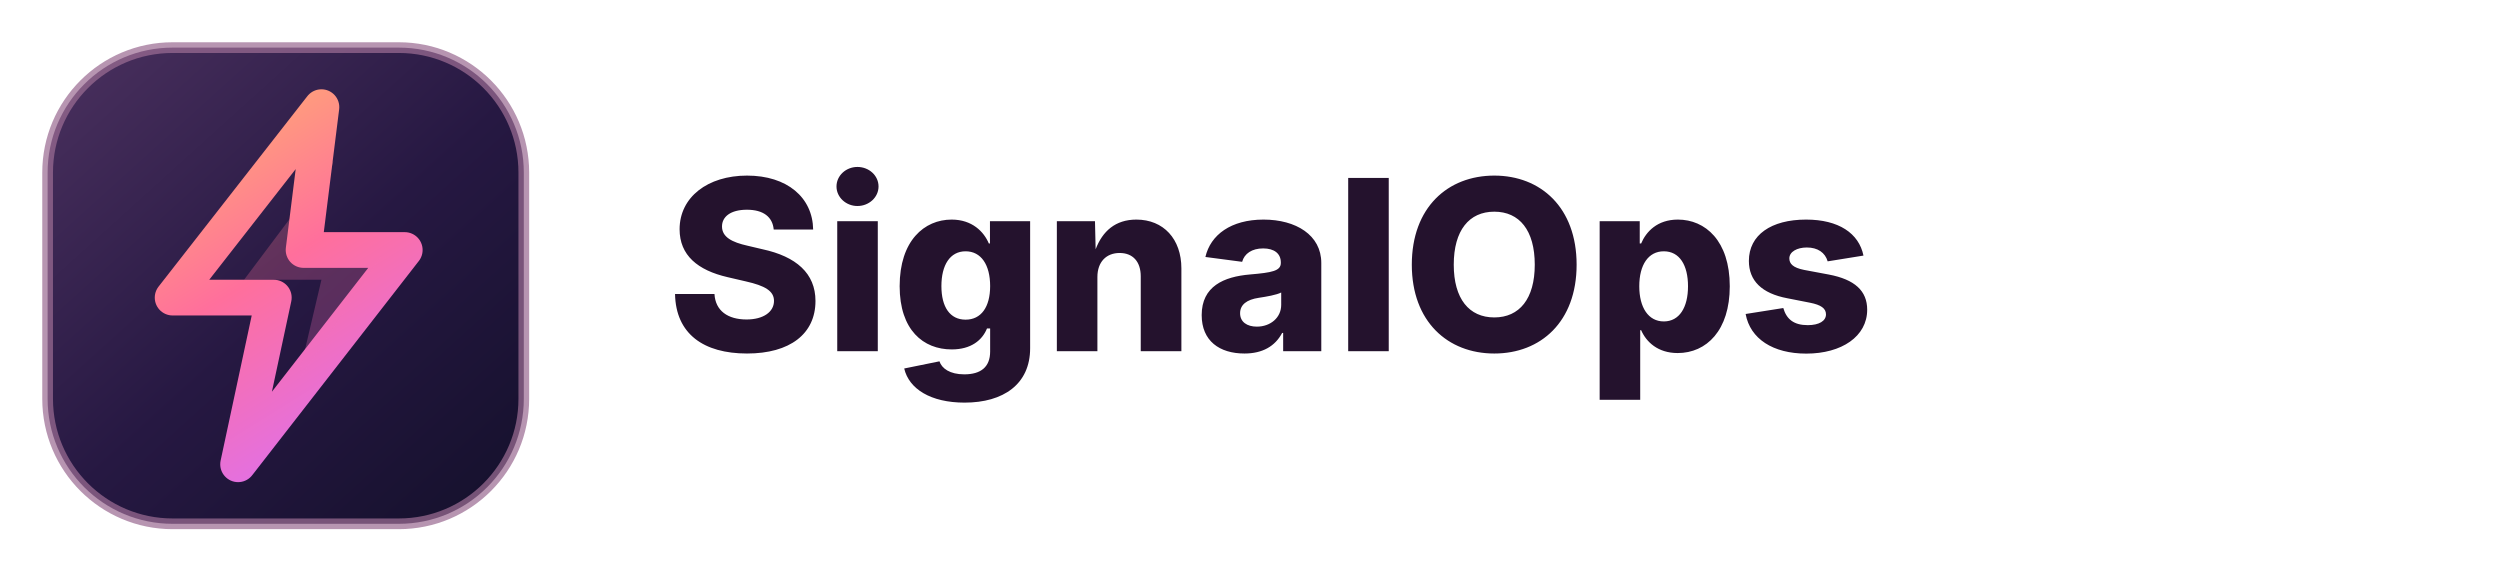
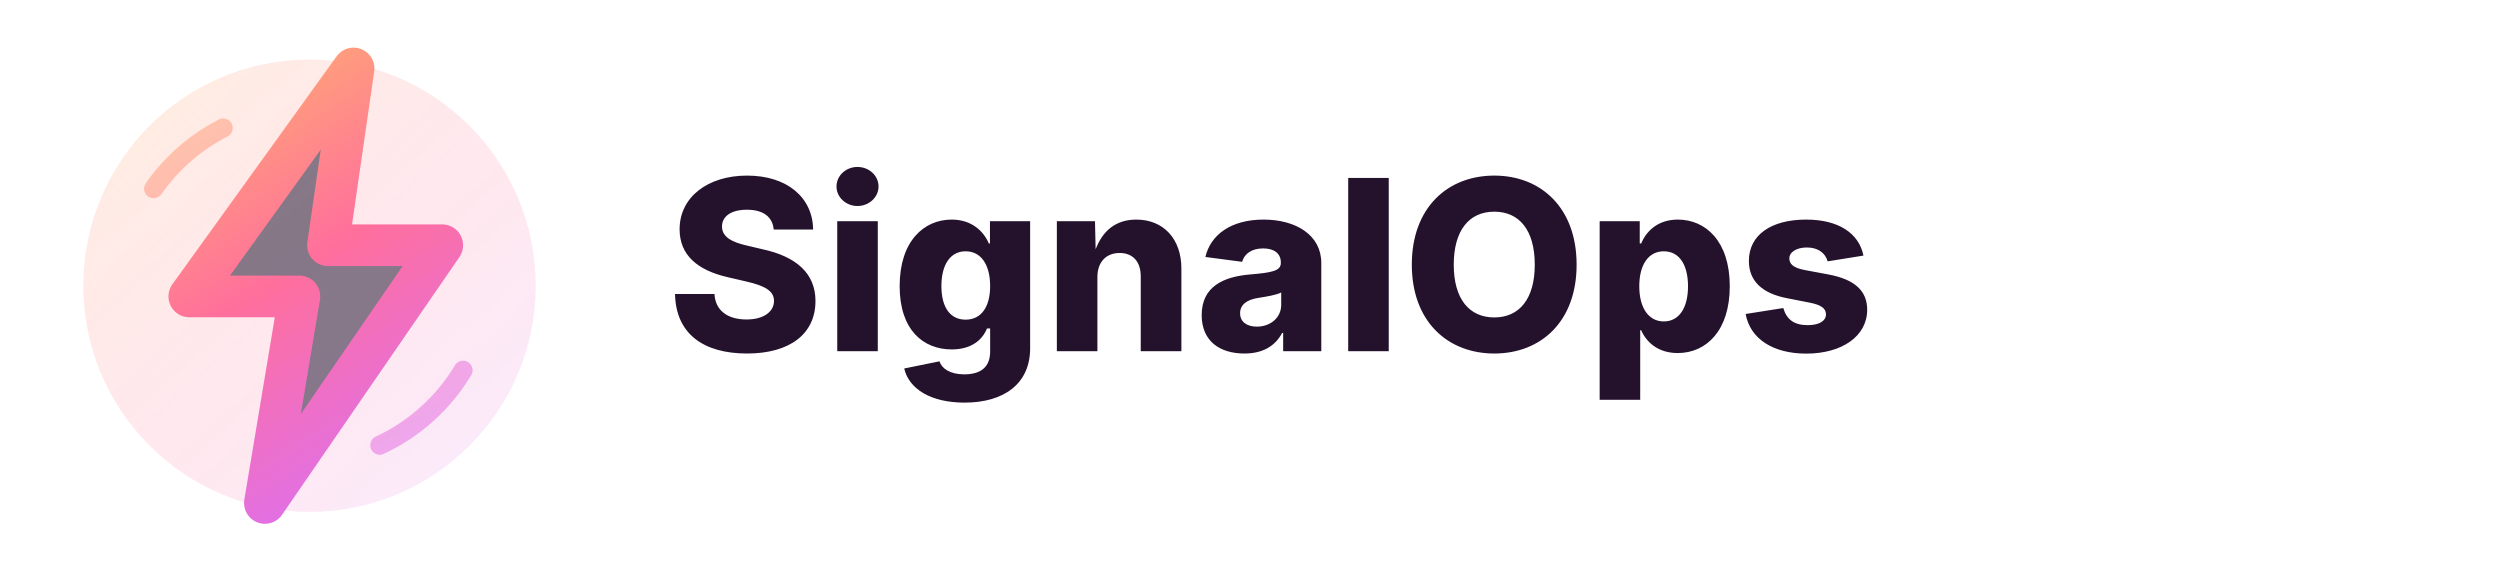
<svg xmlns="http://www.w3.org/2000/svg" width="420" height="96" viewBox="0 0 420 96" fill="none" role="img" aria-labelledby="title desc">
  <defs>
-     <linearGradient id="markBg" x1="10" y1="6" x2="86" y2="90" gradientUnits="userSpaceOnUse">
-       <stop stop-color="#4b315f" />
-       <stop offset="0.52" stop-color="#261842" />
-       <stop offset="1" stop-color="#14102b" />
-     </linearGradient>
-     <linearGradient id="bolt" x1="28" y1="16" x2="68" y2="80" gradientUnits="userSpaceOnUse">
+     <linearGradient id="bolt" x1="25" y1="10" x2="72" y2="85" gradientUnits="userSpaceOnUse">
      <stop stop-color="#ffb36d" />
-       <stop offset="0.45" stop-color="#ff6f9c" />
+       <stop offset="0.46" stop-color="#ff6f9c" />
      <stop offset="1" stop-color="#d770ff" />
    </linearGradient>
+     <linearGradient id="halo" x1="14" y1="8" x2="86" y2="88" gradientUnits="userSpaceOnUse">
+       <stop stop-color="#ffb36d" stop-opacity="0.28" />
+       <stop offset="0.58" stop-color="#ff6f9c" stop-opacity="0.2" />
+       <stop offset="1" stop-color="#d770ff" stop-opacity="0.18" />
+     </linearGradient>
  </defs>
-   <rect x="8" y="8" width="80" height="80" rx="21" fill="url(#markBg)" stroke="#9c6c93" stroke-opacity="0.72" stroke-width="1.8" />
-   <path d="M54 18 29 50h17l-6 28 28-36H51l3-24Z" fill="none" stroke="url(#bolt)" stroke-width="6" stroke-linejoin="round" />
-   <path d="M56 27 41 47h13l-4 17 14-21H52l4-16Z" fill="url(#bolt)" opacity="0.26" />
+   <g transform="translate(4 0)">
+     <circle cx="48" cy="48" r="38" fill="url(#halo)" opacity="0.8" />
+     <path d="M55.4 11.5 27.8 49.8h18.5l-5.8 34.7 29.8-43.3H51.1l4.3-29.7Z" fill="#18102d" fill-opacity="0.52" />
+     <path d="M55.4 11.5 27.8 49.8h18.5l-5.8 34.7 29.8-43.3H51.1l4.3-29.7Z" fill="none" stroke="url(#bolt)" stroke-width="7" stroke-linejoin="round" />
+     <path d="M33.5 21.5c-4.7 2.4-8.7 5.9-11.7 10.2M73.8 62.2c-3.3 5.5-8.2 9.9-14 12.6" stroke="url(#bolt)" stroke-width="3.2" stroke-linecap="round" opacity="0.55" />
+   </g>
  <text x="112" y="59" fill="#24122d" font-family="Inter, Segoe UI, Arial, sans-serif" font-size="40" font-weight="760" letter-spacing="0">SignalOps</text>
</svg>
